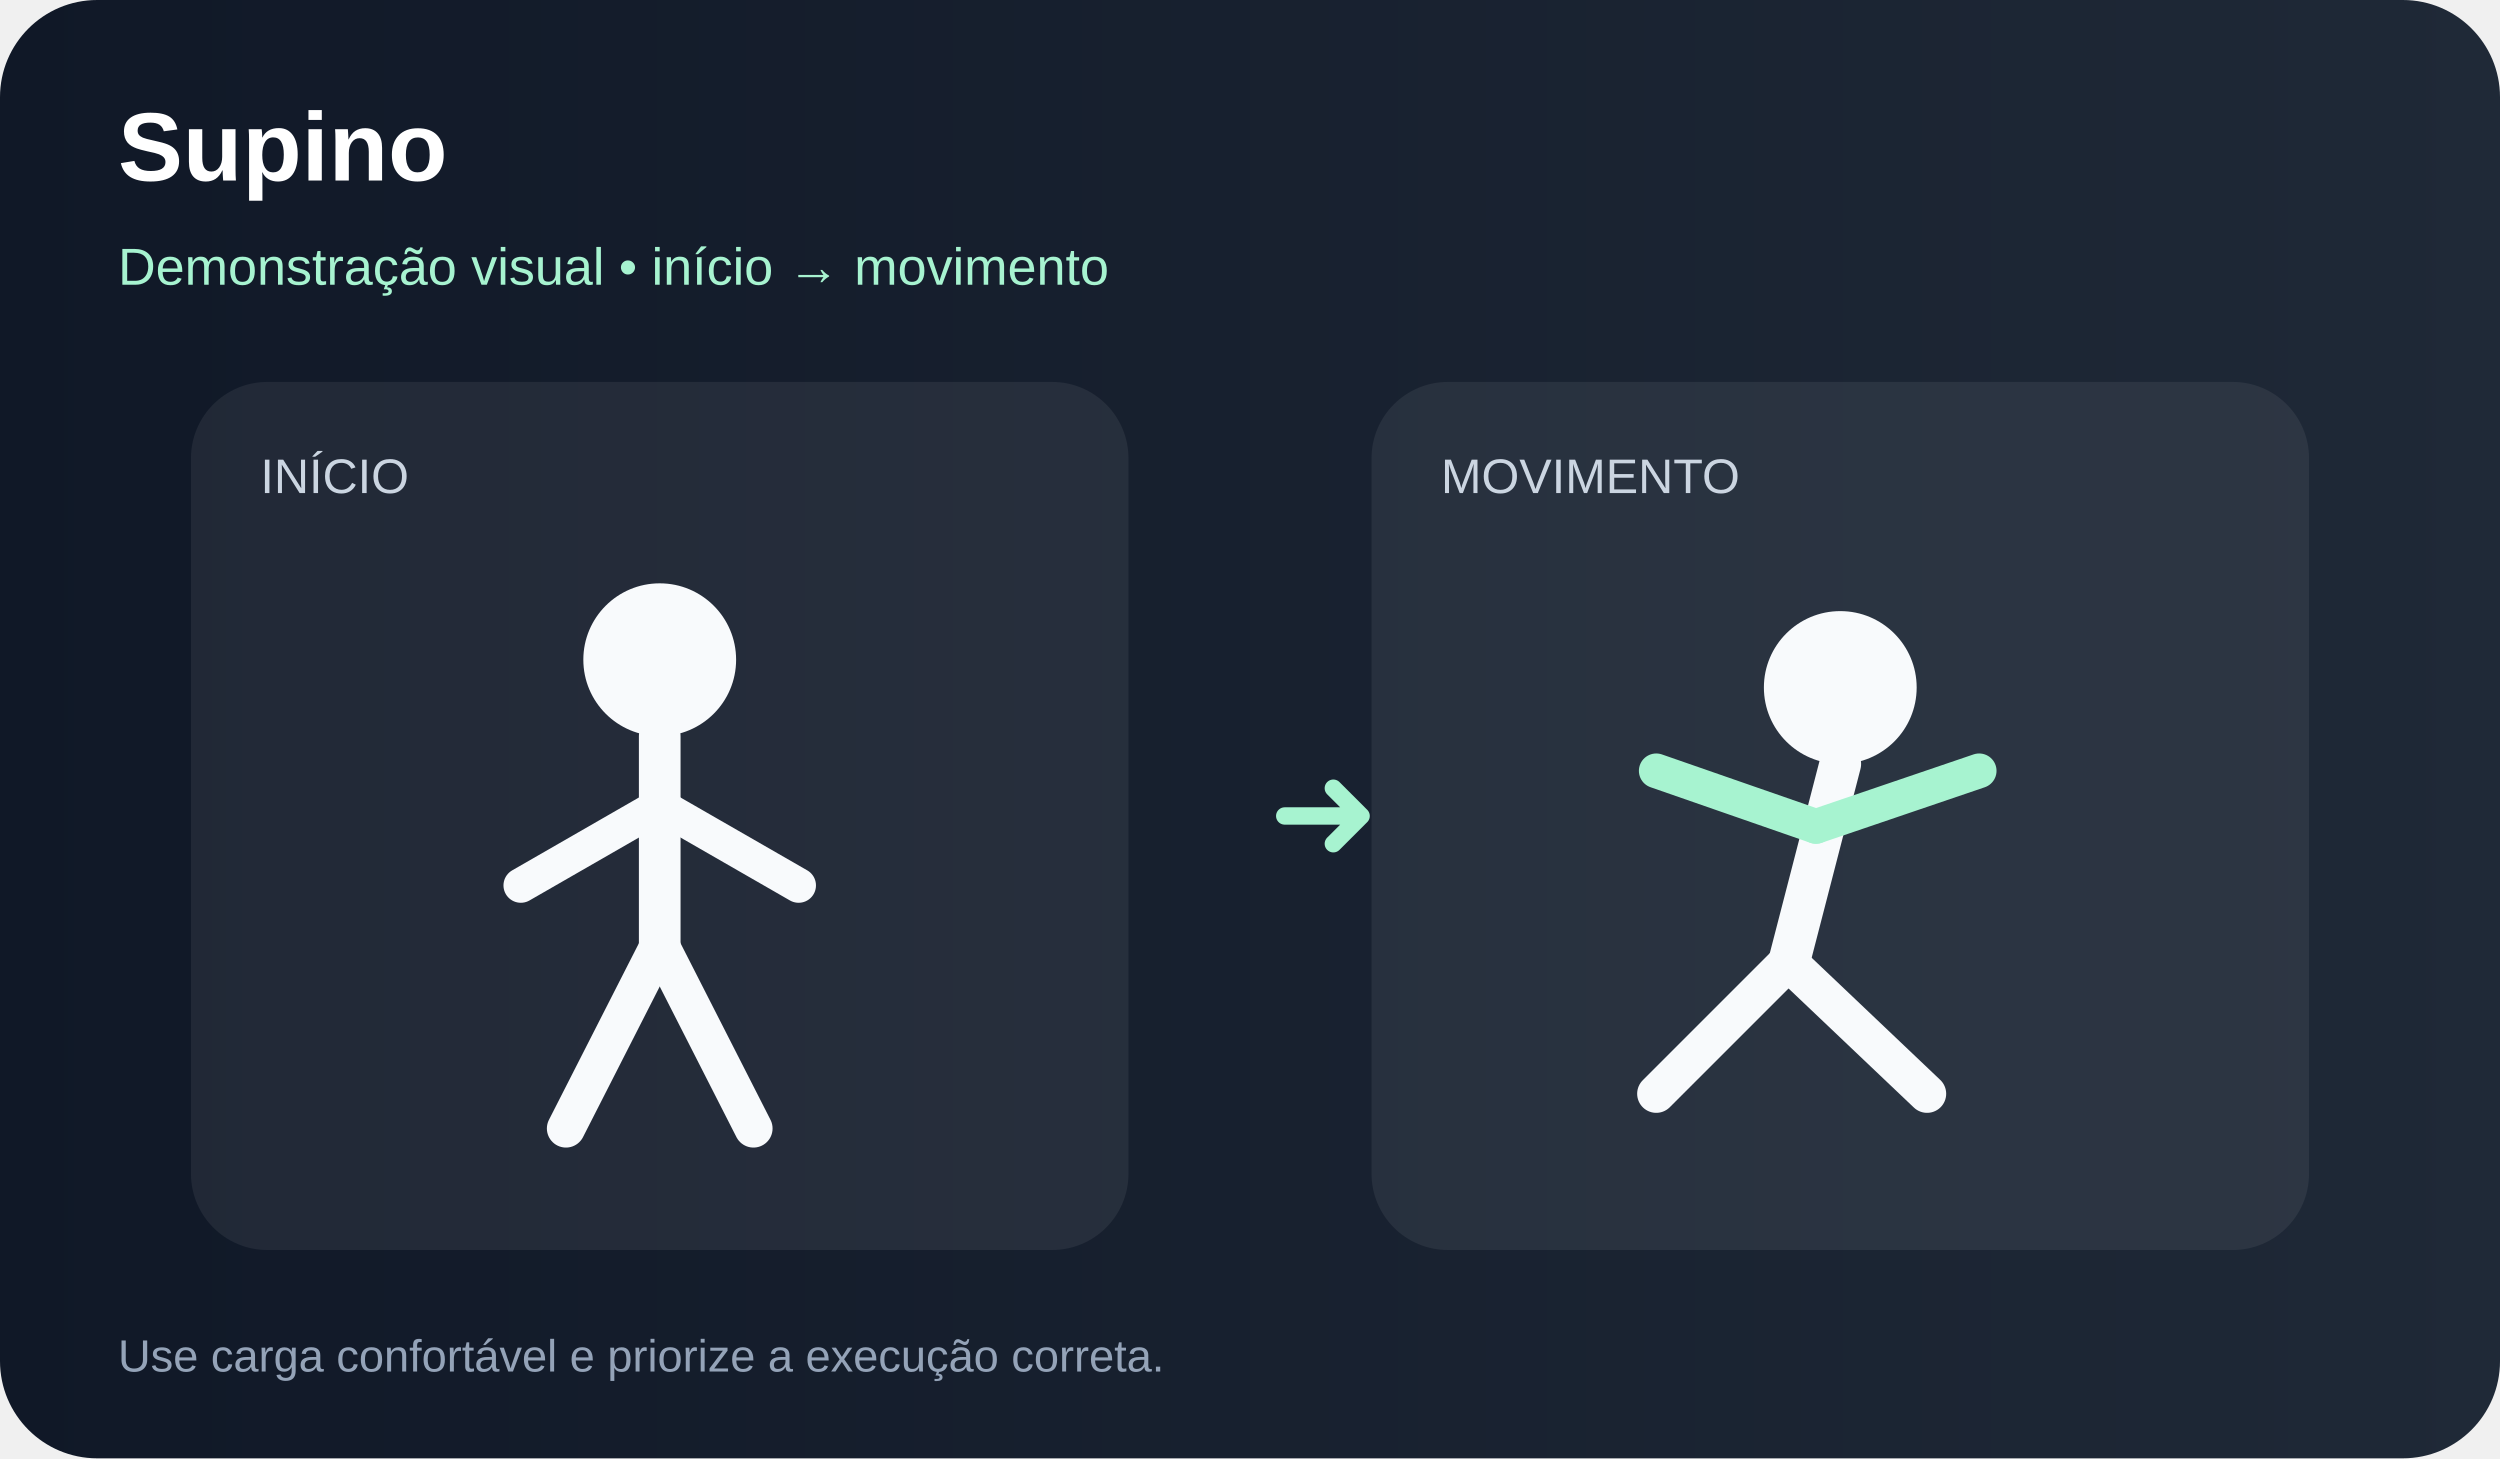
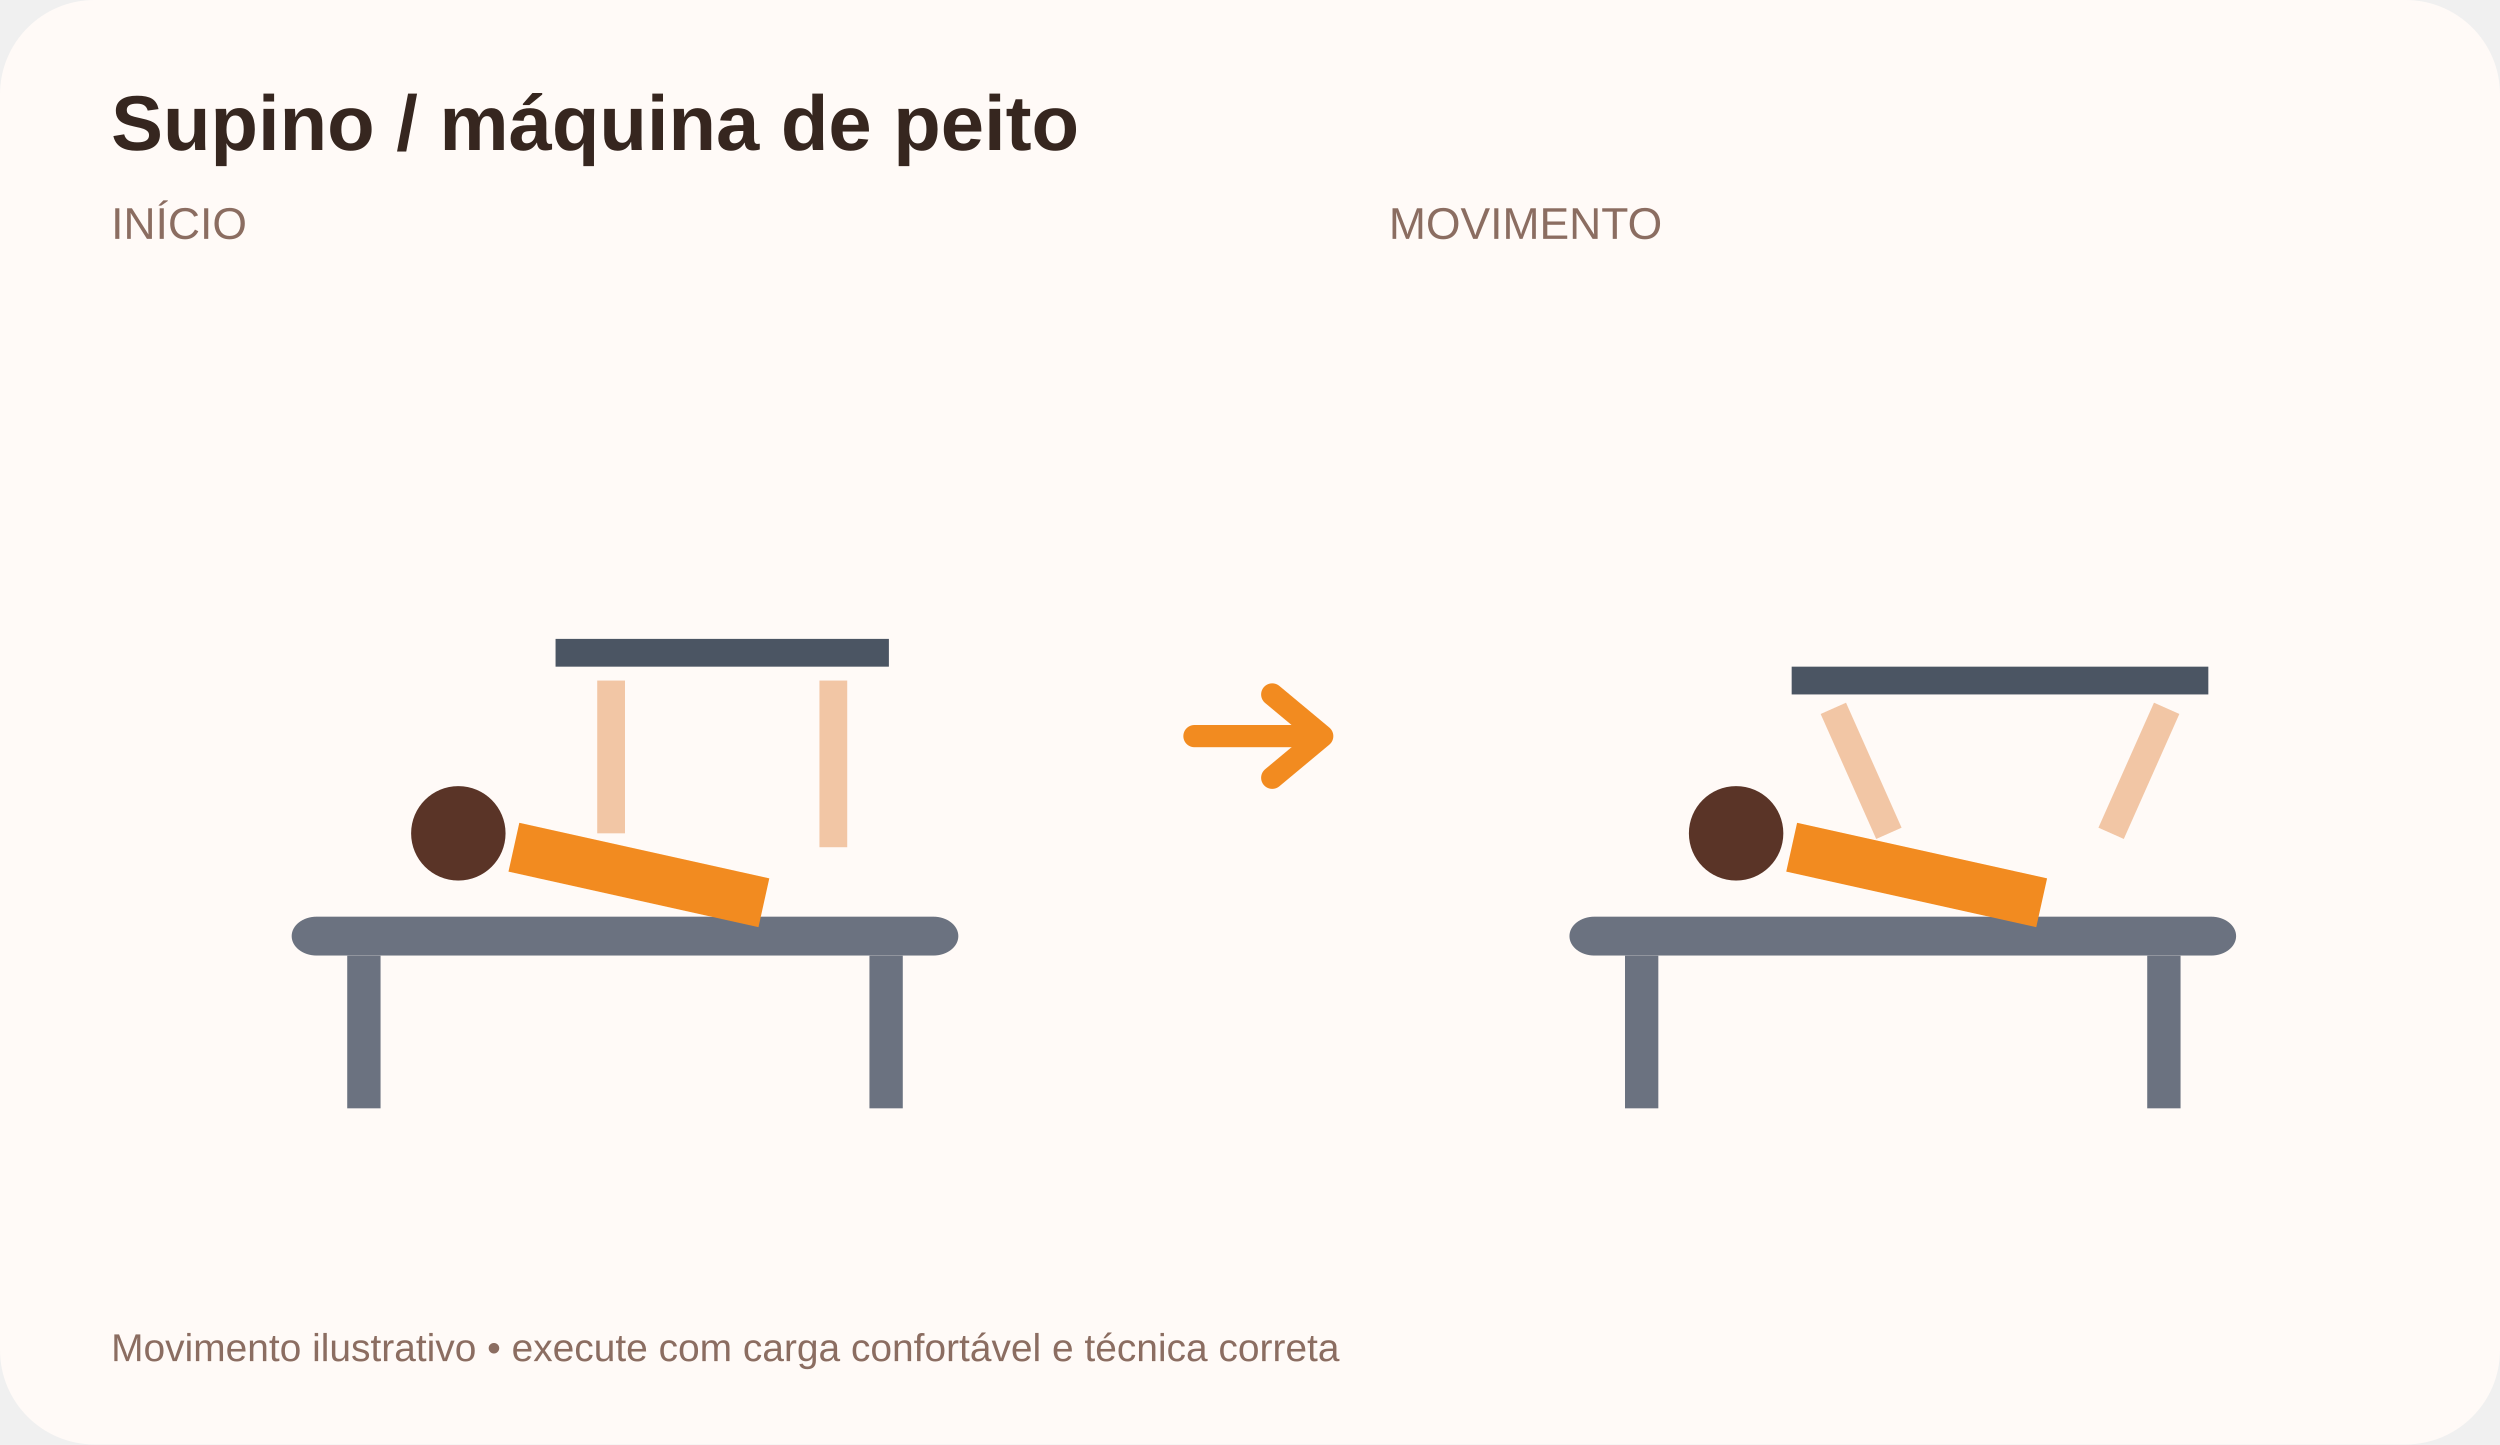
- <svg xmlns="http://www.w3.org/2000/svg" width="720" height="420" viewBox="0 0 720 420">
-   <defs>
-     <linearGradient id="bg" x1="0" x2="1">
-       <stop offset="0" stop-color="#101827" />
-       <stop offset="1" stop-color="#1f2937" />
-     </linearGradient>
-   </defs>
-   <rect width="720" height="420" rx="28" fill="url(#bg)" />
-   <text x="34" y="52" fill="#ffffff" font-family="Arial" font-size="28" font-weight="700">Supino</text>
-   <text x="34" y="82" fill="#a7f3d0" font-family="Arial" font-size="15">Demonstração visual • início → movimento</text>
-   <g transform="translate(55,110)">
-     <rect x="0" y="0" width="270" height="250" rx="22" fill="#ffffff" opacity=".07" />
-     <rect x="340" y="0" width="270" height="250" rx="22" fill="#ffffff" opacity=".07" />
-     <text x="20" y="32" fill="#cbd5e1" font-family="Arial" font-size="14">INÍCIO</text>
-     <text x="360" y="32" fill="#cbd5e1" font-family="Arial" font-size="14">MOVIMENTO</text>
-     <circle cx="135" cy="80" r="22" fill="#f8fafc" />
-     <line x1="135" y1="102" x2="135" y2="164" stroke="#f8fafc" stroke-width="12" stroke-linecap="round" />
-     <line x1="135" y1="122" x2="95" y2="145" stroke="#f8fafc" stroke-width="10" stroke-linecap="round" />
-     <line x1="135" y1="122" x2="175" y2="145" stroke="#f8fafc" stroke-width="10" stroke-linecap="round" />
-     <line x1="135" y1="162" x2="108" y2="215" stroke="#f8fafc" stroke-width="11" stroke-linecap="round" />
-     <line x1="135" y1="162" x2="162" y2="215" stroke="#f8fafc" stroke-width="11" stroke-linecap="round" />
-     <circle cx="475" cy="88" r="22" fill="#f8fafc" />
-     <line x1="475" y1="110" x2="460" y2="168" stroke="#f8fafc" stroke-width="12" stroke-linecap="round" />
-     <line x1="468" y1="128" x2="422" y2="112" stroke="#a7f3d0" stroke-width="10" stroke-linecap="round" />
-     <line x1="468" y1="128" x2="515" y2="112" stroke="#a7f3d0" stroke-width="10" stroke-linecap="round" />
-     <line x1="460" y1="167" x2="422" y2="205" stroke="#f8fafc" stroke-width="11" stroke-linecap="round" />
-     <line x1="460" y1="167" x2="500" y2="205" stroke="#f8fafc" stroke-width="11" stroke-linecap="round" />
-     <path d="M315 125 l22 0 l-8 -8 m8 8 l-8 8" stroke="#a7f3d0" stroke-width="5" fill="none" stroke-linecap="round" stroke-linejoin="round" />
-   </g>
-   <text x="34" y="395" fill="#94a3b8" font-family="Arial" font-size="13">Use carga confortável e priorize a execução correta.</text>
+ <svg xmlns="http://www.w3.org/2000/svg" viewBox="0 0 900 520" width="900" height="520">
+   <rect width="900" height="520" rx="34" fill="#fffaf7" />
+   <text x="40" y="54" font-family="Arial, sans-serif" font-size="28" font-weight="700" fill="#36261f">Supino / máquina de peito</text>
+   <text x="40" y="86" font-family="Arial, sans-serif" font-size="16" fill="#8b6d61">INÍCIO</text>
+   <text x="500" y="86" font-family="Arial, sans-serif" font-size="16" fill="#8b6d61">MOVIMENTO</text>
+   <path d="M430 265 h40" stroke="#f28b20" stroke-width="8" stroke-linecap="round" />
+   <path d="M458 250 l18 15 -18 15" fill="none" stroke="#f28b20" stroke-width="8" stroke-linecap="round" stroke-linejoin="round" />
+   <rect x="105" y="330" width="240" height="14" rx="9" fill="#6b7280" />
+   <rect x="125" y="344" width="12" height="55" fill="#6b7280" />
+   <rect x="313" y="344" width="12" height="55" fill="#6b7280" />
+   <rect x="565" y="330" width="240" height="14" rx="9" fill="#6b7280" />
+   <rect x="585" y="344" width="12" height="55" fill="#6b7280" />
+   <rect x="773" y="344" width="12" height="55" fill="#6b7280" />
+   <circle cx="165" cy="300" r="17" fill="#5a3427" />
+   <line x1="185" y1="305" x2="275" y2="325" stroke="#f28b20" stroke-width="18" />
+   <line x1="220" y1="300" x2="220" y2="245" stroke="#f2c6a5" stroke-width="10" />
+   <line x1="300" y1="305" x2="300" y2="245" stroke="#f2c6a5" stroke-width="10" />
+   <line x1="200" y1="235" x2="320" y2="235" stroke="#4b5563" stroke-width="10" />
+   <circle cx="625" cy="300" r="17" fill="#5a3427" />
+   <line x1="645" y1="305" x2="735" y2="325" stroke="#f28b20" stroke-width="18" />
+   <line x1="680" y1="300" x2="660" y2="255" stroke="#f2c6a5" stroke-width="10" />
+   <line x1="760" y1="300" x2="780" y2="255" stroke="#f2c6a5" stroke-width="10" />
+   <line x1="645" y1="245" x2="795" y2="245" stroke="#4b5563" stroke-width="10" />
+   <text x="40" y="490" font-family="Arial, sans-serif" font-size="14" fill="#8b6d61">Movimento ilustrativo • execute com carga confortável e técnica correta</text>
</svg>
